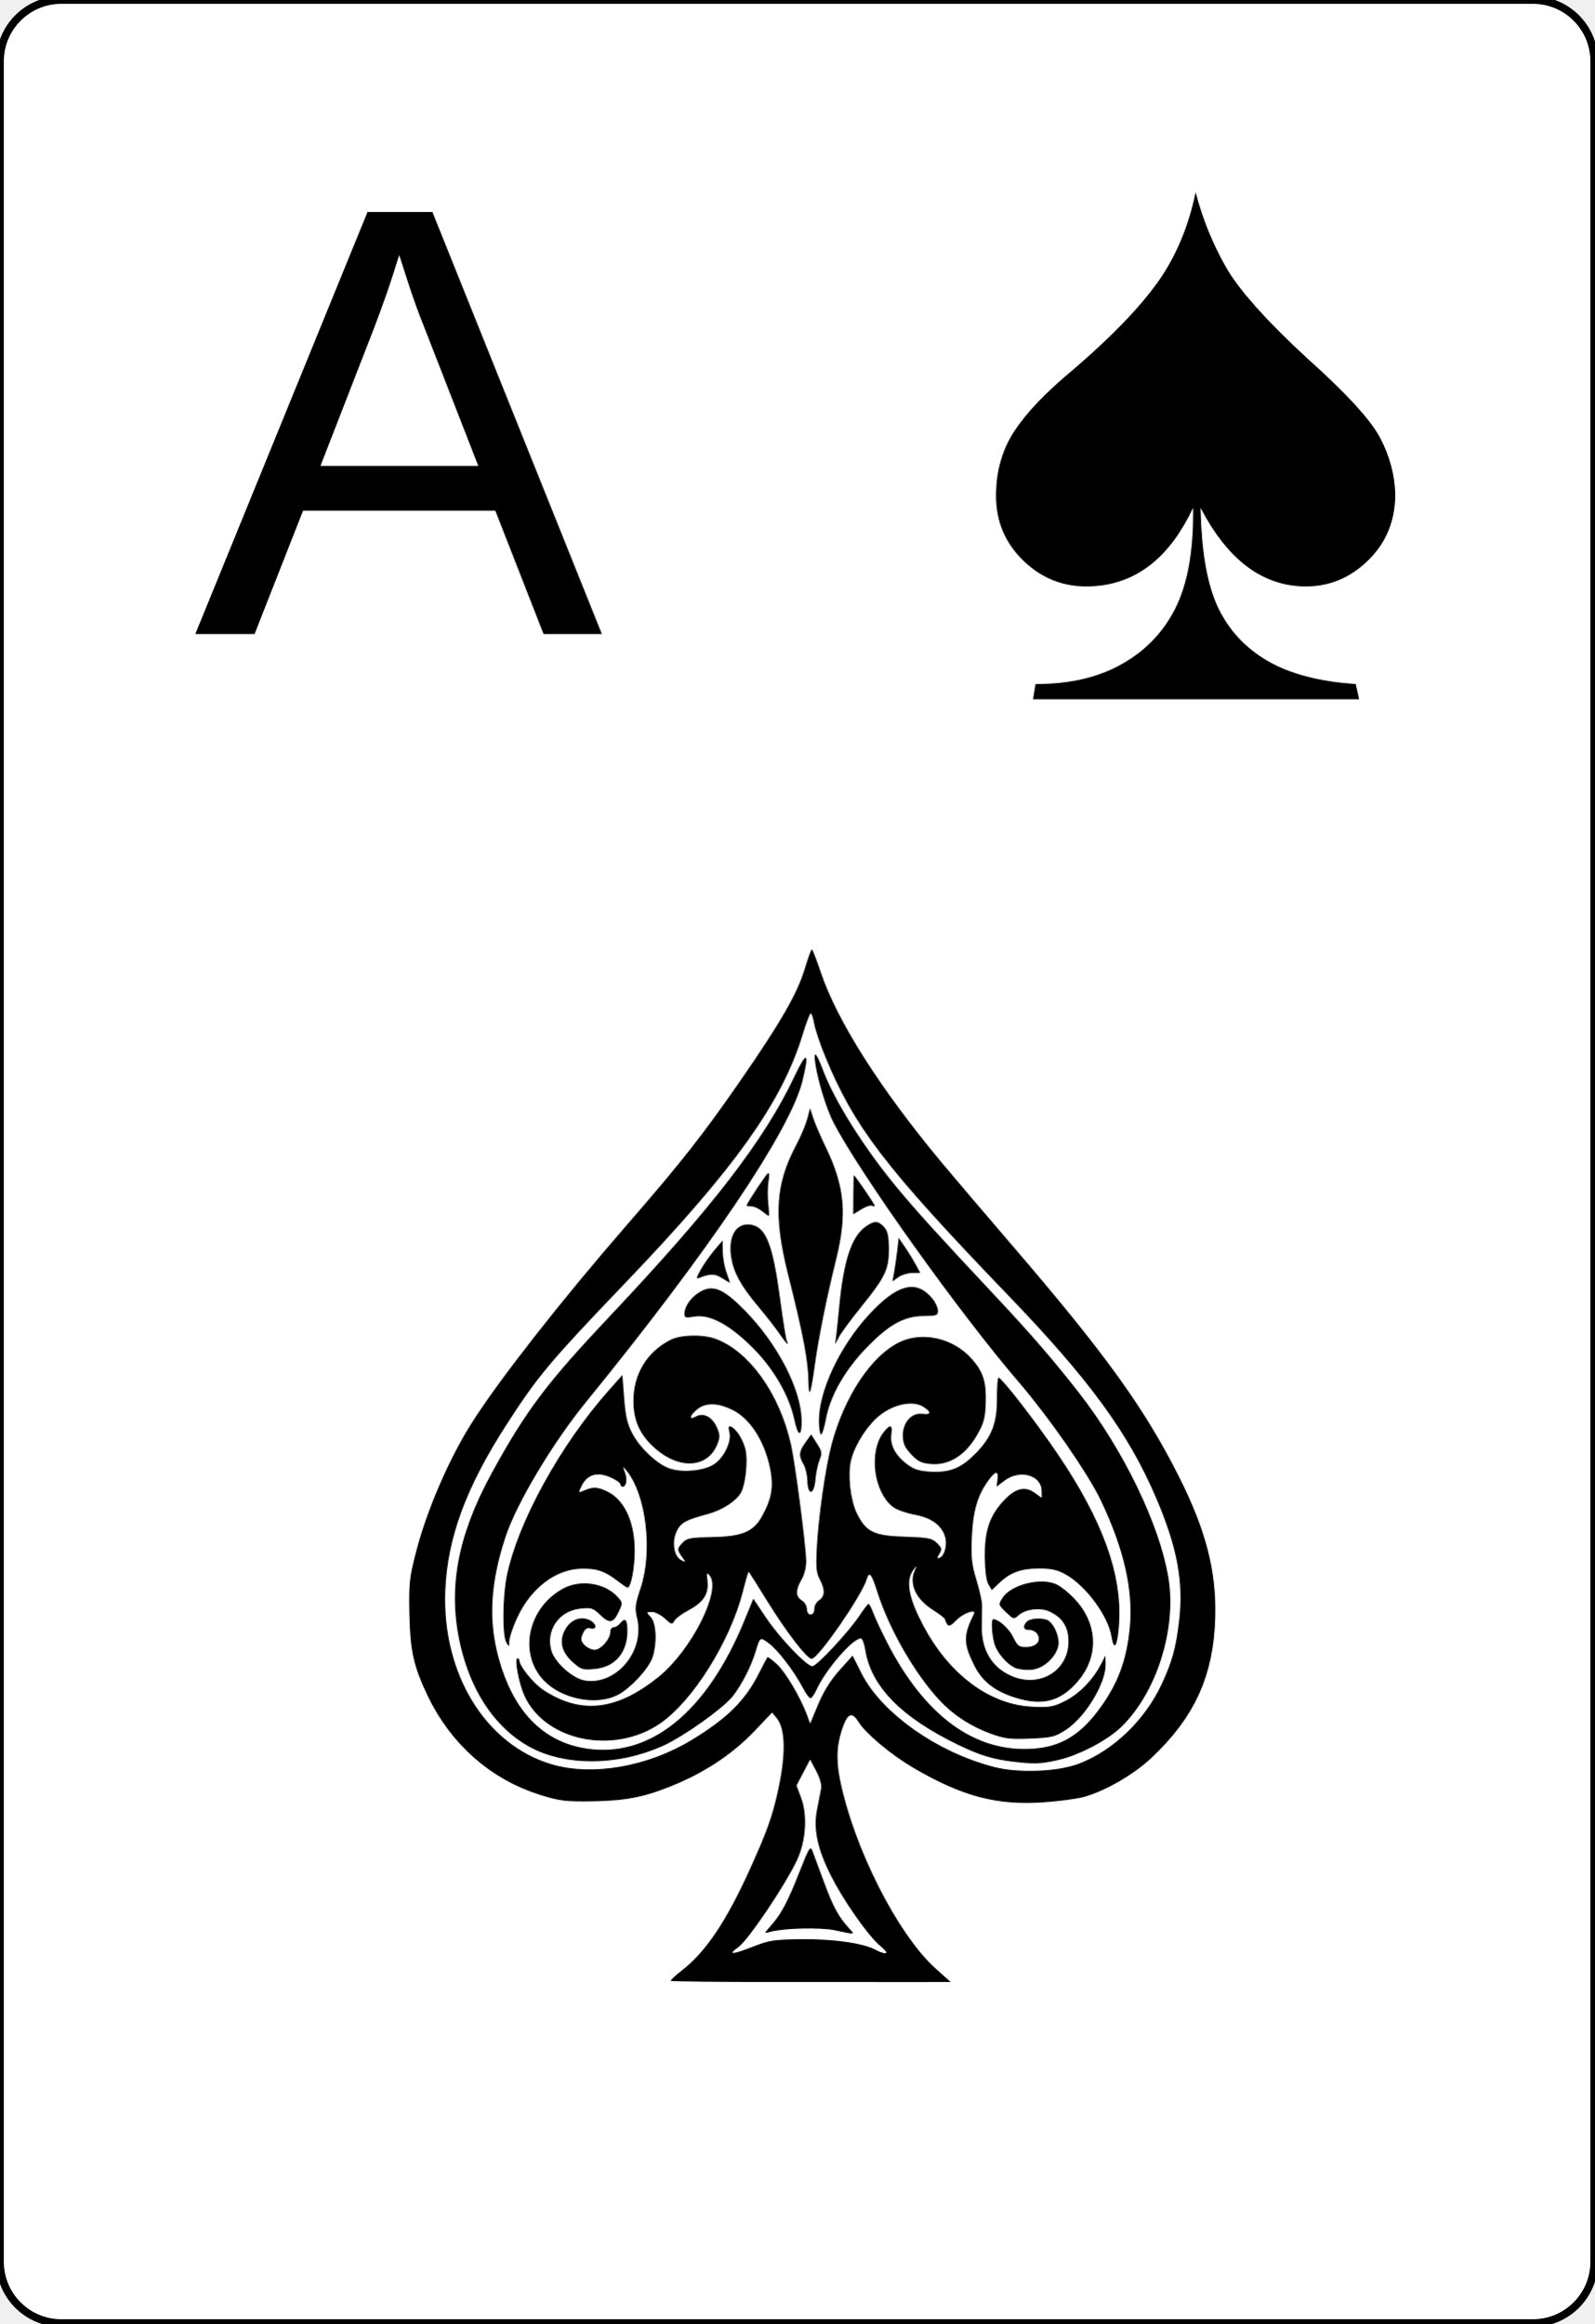
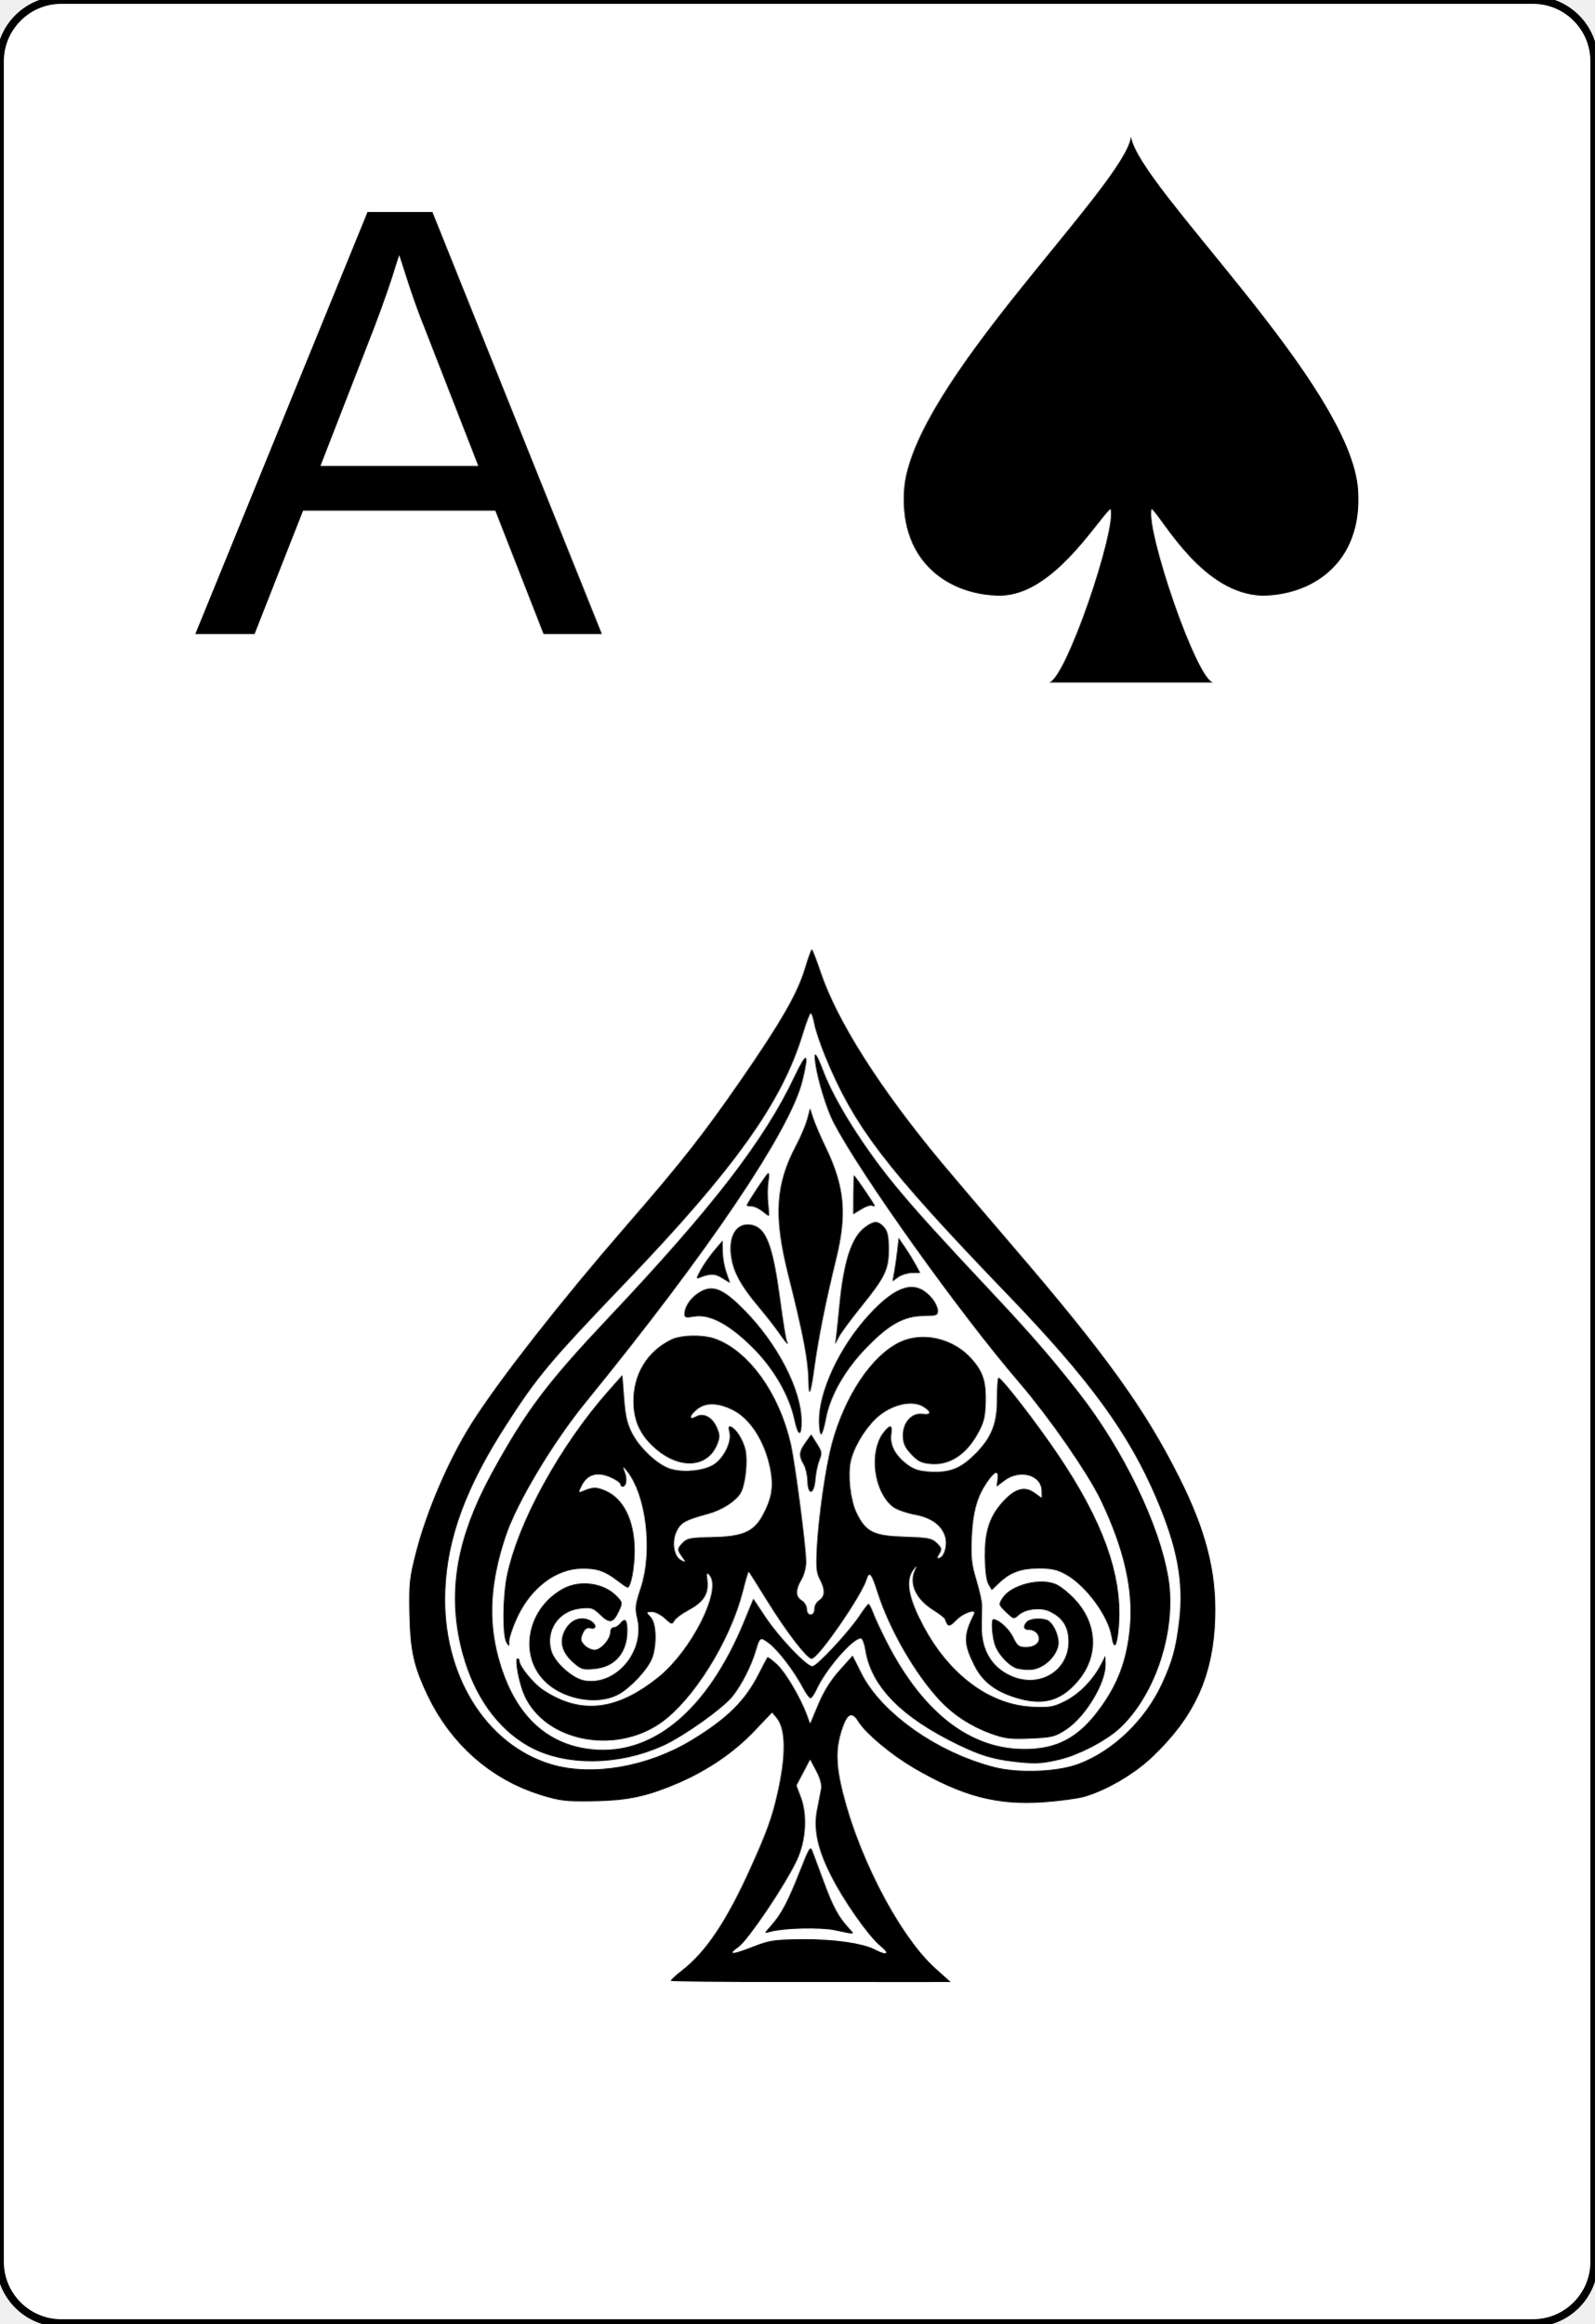
<svg xmlns="http://www.w3.org/2000/svg" width="208" height="303" viewBox="0 0 208 303">
  <rect width="208" height="303" rx="8" fill="#FFFFFF" stroke="#000000" strokeWidth="0.5" />
  <g transform="translate(22.4, 75)">
    <path d="m 79.5,183.521 c -7.826,-0.004 -14.295,-0.072 -14.375,-0.151 -0.081,-0.078 0.556,-0.684 1.416,-1.346 3.13,-2.41 5.827,-6.427 8.939,-13.312 2.139,-4.732 2.827,-6.631 3.538,-9.761 1.137,-5.009 1.1,-8.437 -0.106,-9.882 l -0.578,-0.693 -2.33,2.448 c -2.59,2.721 -5.961,5.038 -9.722,6.683 -4.12,1.802 -6.785,2.378 -11.31,2.446 -3.568,0.053 -4.337,-0.04 -6.887,-0.834 -6.438,-2.004 -11.655,-6.595 -14.694,-12.929 -1.831,-3.816 -2.298,-5.93 -2.387,-10.787 -0.072,-3.929 0.014,-4.693 0.907,-8.117 1.395,-5.347 4.254,-11.962 7.164,-16.579 3.537,-5.612 11.693,-16.027 20.313,-25.941 7.092,-8.157 9.95,-11.791 14.898,-18.945 5.264,-7.612 7.354,-11.261 8.351,-14.582 0.399,-1.328 0.797,-2.414 0.885,-2.415 0.088,-5.1e-5 0.604,1.319 1.146,2.932 2.156,6.414 7.733,15.195 15.82,24.905 1.44,1.729 5.632,6.653 9.316,10.942 12.066,14.047 17.16,21.119 21.66,30.072 3.485,6.932 4.859,12.276 4.695,18.249 -0.21,7.634 -2.655,13.027 -8.322,18.356 -2.334,2.195 -5.915,4.274 -8.761,5.087 -0.88,0.251 -3.262,0.574 -5.293,0.718 -6.082,0.43 -10.616,-0.762 -16.935,-4.451 -2.963,-1.73 -6.312,-4.525 -7.238,-6.039 -0.748,-1.224 -1.321,-1.146 -1.883,0.256 -0.944,2.358 -1.095,4.482 -0.521,7.315 1.792,8.834 7.522,20.148 12.442,24.569 l 1.988,1.786 -3.955,0.004 c -2.175,0.003 -10.358,5.4e-4 -18.184,-0.004 z m 12.99,-4.672 c -1.542,-1.233 -4.883,-5.992 -6.538,-9.312 -1.721,-3.453 -2.247,-5.989 -1.76,-8.486 0.2,-1.024 0.437,-2.239 0.527,-2.701 0.105,-0.539 -0.12,-1.379 -0.628,-2.343 l -0.792,-1.503 -0.888,1.691 -0.888,1.691 0.586,1.557 c 0.865,2.297 0.658,5.634 -0.505,8.148 -1.47,3.176 -6.396,10.49 -7.665,11.38 -1.486,1.042 -0.826,1.008 2.005,-0.103 2.04,-0.801 2.691,-0.897 6.292,-0.931 4.137,-0.039 7.912,0.498 9.559,1.359 1.532,0.801 1.932,0.544 0.695,-0.445 z m -5.933,-2.066 c -1.911,-0.417 -6.729,-0.297 -8.513,0.213 -0.791,0.226 -0.789,0.217 0.175,-0.875 1.327,-1.502 2.166,-3.093 3.738,-7.09 1.209,-3.074 1.364,-3.319 1.649,-2.596 0.173,0.439 0.86,2.284 1.526,4.099 1.167,3.178 1.893,4.507 3.299,6.033 0.737,0.8 0.779,0.795 -1.873,0.216 z M 118.364,155.044 c 4.476,-1.707 8.628,-5.698 10.81,-10.392 1.373,-2.954 1.861,-4.737 2.277,-8.32 0.583,-5.024 -0.265,-9.532 -2.997,-15.929 -3.611,-8.455 -8.685,-15.408 -19.291,-26.43 C 93.039,77.217 89.044,72.003 85.25,62.765 c -0.649,-1.581 -1.288,-3.488 -1.42,-4.237 -0.131,-0.749 -0.335,-1.357 -0.452,-1.35 -0.117,0.007 -0.582,1.223 -1.033,2.704 -2.715,8.906 -8.835,17.488 -23.073,32.356 -9.924,10.364 -11.469,12.202 -15.537,18.497 -5.315,8.223 -7.765,14.841 -8.039,21.719 -0.433,10.846 5.25,20.117 13.9,22.675 5.289,1.564 12.55,0.295 18.271,-3.193 4.596,-2.802 6.936,-5.115 8.705,-8.602 0.569,-1.121 1.086,-2.102 1.15,-2.179 0.063,-0.077 0.64,0.348 1.281,0.945 1.123,1.045 3.089,4.385 3.904,6.63 l 0.392,1.08 1.055,-2.522 c 0.701,-1.674 1.632,-3.164 2.772,-4.433 l 1.717,-1.911 1.148,2.285 c 2.619,5.215 9.929,10.372 17.373,12.258 3.182,0.806 8.258,0.602 10.998,-0.443 z m -8.513,-0.248 c -2.71,-0.322 -4.411,-0.841 -7.239,-2.21 -7.434,-3.6 -11.354,-7.601 -12.114,-12.366 -0.134,-0.838 -0.394,-1.521 -0.578,-1.518 -1.091,0.016 -4.593,4.072 -5.8,6.717 -0.274,0.6 -0.623,1.092 -0.776,1.095 -0.153,0.003 -0.598,-0.606 -0.99,-1.351 -1.133,-2.158 -3.246,-4.932 -4.412,-5.795 -1.177,-0.871 -1.173,-0.873 -1.732,0.986 -0.598,1.988 -1.823,4.386 -3.017,5.903 -1.218,1.548 -6.374,5.222 -9.021,6.428 -5.947,2.71 -12.95,2.738 -17.656,0.071 -4.032,-2.285 -7.05,-6.518 -8.552,-11.993 -2.123,-7.739 -0.942,-15.025 3.849,-23.745 4.413,-8.031 7.138,-11.648 15.262,-20.254 13.469,-14.267 20.243,-23.052 24.166,-31.34 1.63,-3.444 1.992,-3.268 1.07,0.521 -1.575,6.473 -12.141,22.15 -28.279,41.957 -4.349,5.338 -9.035,13.187 -10.472,17.54 -1.974,5.98 -2.259,10.796 -0.931,15.721 1.887,7.001 5.788,11.042 11.495,11.909 8.277,1.258 15.681,-4.739 20.583,-16.672 l 1.183,-2.881 1.623,2.43 c 1.761,2.637 5.339,6.392 6.081,6.381 0.569,-0.008 4.757,-4.507 6.135,-6.591 0.558,-0.843 1.094,-1.538 1.191,-1.544 0.097,-0.006 0.378,0.528 0.624,1.188 0.246,0.659 1.025,2.329 1.73,3.712 4.995,9.793 11.616,14.596 19.275,13.98 3.406,-0.274 5.868,-1.722 8.248,-4.852 2.579,-3.391 3.798,-6.562 4.213,-10.955 0.461,-4.879 -0.77,-10.259 -3.791,-16.581 -1.694,-3.543 -6.705,-10.765 -10.683,-15.396 -7.777,-9.053 -20.649,-27.077 -24.186,-33.866 -0.917,-1.76 -2.1,-5.62 -2.389,-7.797 -0.234,-1.759 0.124,-1.401 1.066,1.067 1.535,4.023 5.327,10.038 9.525,15.109 2.631,3.179 5.534,6.381 12.821,14.143 4.696,5.002 7.671,8.441 11.04,12.762 5.762,7.389 10.498,17.183 11.636,24.065 1.112,6.718 -1.573,15.125 -6.249,19.565 -1.824,1.732 -5.447,3.616 -8.131,4.227 -2.285,0.52 -3.09,0.552 -5.819,0.228 z m -2.841,-3.603 c -2.727,-0.992 -5.001,-2.462 -6.811,-4.402 -3.217,-3.449 -6.565,-9.253 -8.095,-14.034 -0.801,-2.502 -1.082,-2.866 -1.4,-1.812 -0.653,2.169 -6.35,10.413 -7.203,10.423 -0.605,0.008 -3.242,-3.41 -5.753,-7.456 -1.301,-2.096 -2.408,-3.852 -2.459,-3.902 -0.051,-0.05 -0.387,1.078 -0.746,2.505 -1.642,6.524 -6.544,14.355 -10.819,17.286 -6.034,4.136 -14.975,2.314 -17.701,-3.608 -0.726,-1.577 -1.347,-4.888 -0.918,-4.894 0.147,-0.003 0.27,0.144 0.272,0.324 0.011,0.714 1.842,2.958 3.089,3.786 4.894,3.247 9.614,2.718 15.057,-1.687 4.255,-3.443 8.195,-11.212 6.686,-13.182 -0.391,-0.51 -0.425,-0.432 -0.301,0.693 0.184,1.67 -0.543,2.783 -2.486,3.804 -0.84,0.441 -1.666,1.059 -1.836,1.373 -0.283,0.524 -0.386,0.499 -1.245,-0.299 -0.515,-0.478 -1.276,-0.865 -1.692,-0.859 -0.743,0.011 -0.745,0.022 -0.145,0.666 0.729,0.782 0.853,3.335 0.253,5.204 -0.483,1.506 -2.944,4.158 -4.633,4.995 -2.833,1.403 -7.339,0.471 -9.633,-1.992 -3.286,-3.53 -1.997,-9.456 2.597,-11.936 2.206,-1.191 5.338,-0.742 6.996,1.003 0.777,0.818 0.783,0.86 0.271,1.976 -0.716,1.561 -1.222,1.661 -2.434,0.485 -0.951,-0.923 -1.17,-0.991 -2.641,-0.828 -2.785,0.31 -4.508,2.847 -3.733,5.498 0.444,1.519 2.769,3.598 4.322,3.866 4.075,0.702 7.884,-3.797 6.854,-8.094 -0.321,-1.339 -0.268,-1.8 0.462,-3.985 1.6,-4.794 0.705,-12.203 -1.846,-15.287 -0.504,-0.61 -0.512,-0.6 -0.198,0.241 0.34,0.91 0.18,1.848 -0.317,1.855 -0.158,0.003 -0.289,-0.147 -0.292,-0.333 -0.003,-0.185 -0.607,-0.596 -1.343,-0.912 -1.677,-0.721 -2.968,-0.34 -3.678,1.084 -0.465,0.933 -0.46,0.97 0.101,0.731 1.329,-0.569 1.799,-0.577 3.006,-0.055 2.339,1.013 3.749,3.86 3.791,7.656 0.025,2.296 -0.477,4.989 -0.931,4.995 -0.093,0.002 -0.718,-0.419 -1.389,-0.934 -1.615,-1.241 -2.633,-1.579 -4.636,-1.54 -3.343,0.064 -6.596,2.542 -8.368,6.376 -0.574,1.241 -1.042,2.622 -1.041,3.069 0.002,0.774 -0.016,0.782 -0.387,0.176 -0.537,-0.879 -0.501,-5.9 0.062,-8.678 1.417,-6.985 6.993,-17.112 13.367,-24.278 l 1.715,-1.928 0.232,3.024 c 0.182,2.371 0.416,3.371 1.085,4.631 1.04,1.959 3.309,4.051 4.953,4.567 1.796,0.563 4.64,0.225 5.847,-0.695 1.256,-0.958 2.147,-2.935 1.84,-4.085 -0.161,-0.604 -0.111,-0.815 0.171,-0.725 0.681,0.216 1.616,1.668 1.939,3.013 0.33,1.372 0.023,4.421 -0.558,5.546 -0.581,1.125 -2.452,2.35 -4.376,2.865 -2.934,0.785 -3.534,1.124 -4.071,2.299 -0.627,1.373 -0.323,3.22 0.609,3.7 0.627,0.324 0.632,0.308 0.117,-0.403 -0.683,-0.945 -0.676,-1.102 0.091,-1.892 0.545,-0.562 1.067,-0.66 3.766,-0.706 3.959,-0.068 5.432,-0.676 6.571,-2.713 1.247,-2.229 1.53,-3.841 1.079,-6.136 -0.712,-3.62 -2.622,-6.612 -4.942,-7.745 -1.933,-0.944 -3.486,-0.964 -4.6,-0.06 -1.01,0.819 -1.113,1.456 -0.15,0.921 0.979,-0.543 2.139,0.063 2.733,1.428 0.419,0.962 0.426,1.267 0.055,2.194 -1.229,3.069 -4.825,3.36 -8,0.648 -2.029,-1.733 -2.929,-3.621 -2.952,-6.195 -0.033,-3.586 1.769,-6.553 4.923,-8.108 1.256,-0.619 4.043,-0.694 5.635,-0.151 4.443,1.514 8.515,7.152 10.008,13.855 0.553,2.483 1.951,13.204 1.979,15.174 0.011,0.801 -0.24,1.81 -0.606,2.431 -0.795,1.348 -0.781,2.22 0.041,2.718 0.357,0.215 0.653,0.718 0.659,1.118 0.006,0.431 0.207,0.723 0.493,0.719 0.286,-0.004 0.478,-0.302 0.471,-0.733 -0.006,-0.399 0.276,-0.911 0.626,-1.137 0.773,-0.499 0.797,-1.386 0.076,-2.731 -0.441,-0.823 -0.511,-1.575 -0.381,-4.076 0.209,-4.004 1.139,-10.505 1.927,-13.483 1.669,-6.302 5.231,-11.649 8.918,-13.39 3.004,-1.419 7.02,-0.473 9.387,2.21 1.505,1.706 1.914,3.015 1.815,5.807 -0.07,1.964 -0.251,2.612 -1.176,4.203 -1.476,2.539 -3.58,3.869 -5.867,3.708 -1.327,-0.093 -1.766,-0.3 -2.67,-1.257 -0.853,-0.903 -1.086,-1.421 -1.101,-2.45 -0.026,-1.72 1.149,-3.033 2.548,-2.849 1.161,0.153 1.211,-0.219 0.123,-0.91 -1.297,-0.822 -3.629,-0.412 -5.497,0.966 -1.66,1.225 -3.381,3.839 -3.92,5.956 -0.476,1.866 -0.099,5.285 0.774,7.022 1.201,2.39 2.199,2.869 6.241,2.997 3.033,0.096 3.537,0.196 4.185,0.825 0.643,0.625 0.685,0.802 0.326,1.396 -0.34,0.563 -0.338,0.655 0.014,0.532 0.617,-0.215 1.011,-1.642 0.738,-2.667 -0.408,-1.53 -1.791,-2.555 -3.98,-2.951 -1.091,-0.197 -2.367,-0.652 -2.836,-1.009 -2.514,-1.917 -3.199,-7.167 -1.267,-9.701 0.881,-1.155 1.24,-1.082 1.049,0.214 -0.203,1.381 0.544,2.791 2.079,3.926 0.921,0.681 1.605,0.889 3.148,0.959 2.484,0.112 3.934,-0.499 5.838,-2.46 2.051,-2.113 2.735,-3.918 2.715,-7.158 -0.009,-1.457 0.087,-2.652 0.214,-2.655 0.397,-0.009 4.82,5.692 7.639,9.847 5.977,8.811 8.528,15.86 8.079,22.325 -0.202,2.91 -0.65,3.631 -0.988,1.589 -0.442,-2.676 -3.31,-6.575 -5.925,-8.056 -1.134,-0.642 -1.878,-0.808 -3.601,-0.805 -2.338,0.005 -3.72,0.533 -5.246,2.002 l -0.843,0.812 -0.442,-0.749 c -0.282,-0.478 -0.453,-1.794 -0.473,-3.641 -0.036,-3.37 0.645,-5.355 2.517,-7.335 1.484,-1.57 2.723,-1.876 3.972,-0.981 l 0.938,0.672 -0.014,-0.924 c -0.031,-2.063 -2.873,-2.824 -4.866,-1.304 l -1.012,0.772 0.128,-0.974 c 0.166,-1.263 -0.388,-1.06 -1.456,0.534 -1.242,1.853 -1.769,3.833 -1.903,7.155 -0.103,2.527 0.003,3.47 0.608,5.454 0.403,1.32 0.733,2.797 0.735,3.283 0.002,0.486 -0.014,1.716 -0.034,2.732 -0.061,3.065 1.295,5.366 3.821,6.486 3.718,1.649 7.542,-0.681 7.484,-4.561 -0.027,-1.82 -0.755,-2.974 -2.387,-3.788 -1.208,-0.602 -3.232,-0.377 -4.128,0.459 -0.601,0.56 -0.657,0.546 -1.64,-0.408 -1.003,-0.973 -1.01,-1.001 -0.472,-1.849 1.134,-1.788 5.145,-2.76 7.167,-1.736 0.481,0.243 1.417,0.989 2.08,1.656 3.209,3.23 3.457,7.606 0.619,10.929 -2.285,2.675 -4.653,3.282 -8.277,2.121 -2.613,-0.837 -4.235,-2.124 -5.254,-4.168 -1.437,-2.881 -1.443,-3.914 -0.044,-6.735 0.343,-0.692 -1.401,-0.085 -2.24,0.779 -0.743,0.765 -1.037,0.902 -1.247,0.581 -0.151,-0.231 -0.279,-0.523 -0.284,-0.649 -0.004,-0.126 -0.723,-0.681 -1.596,-1.234 -2.233,-1.415 -3.149,-3.435 -2.343,-5.169 0.317,-0.683 0.312,-0.685 -0.162,-0.076 -1.078,1.388 -0.679,3.647 1.304,7.37 3.392,6.371 8.678,10.271 14.246,10.51 2.255,0.097 2.711,0.013 4.277,-0.782 1.801,-0.915 3.588,-2.753 4.617,-4.75 l 0.584,-1.134 0.028,1.124 c 0.06,2.418 -2.598,6.838 -5.113,8.506 -1.47,0.975 -1.832,1.067 -4.666,1.193 -2.591,0.115 -3.385,0.023 -5.067,-0.589 z m 3.408,-8.52 c -0.92,-0.165 -2.358,-1.569 -2.924,-2.856 -0.45,-1.022 -0.665,-3.616 -0.3,-3.621 0.694,-0.01 2.061,1.213 2.599,2.328 0.564,1.167 0.764,1.318 1.728,1.304 1.311,-0.019 1.989,-0.84 1.412,-1.708 -0.204,-0.306 -0.676,-0.541 -1.051,-0.521 -0.751,0.039 -0.9,-0.475 -0.311,-1.081 0.408,-0.42 1.797,-0.538 2.65,-0.226 0.705,0.259 1.487,1.783 1.504,2.932 0.017,1.107 -0.94,2.468 -2.215,3.152 -0.891,0.478 -1.672,0.553 -3.092,0.298 z m -58.103,-0.881 c -1.506,-1.349 -1.824,-2.856 -0.918,-4.353 0.723,-1.194 1.942,-1.647 3.085,-1.147 0.959,0.42 1.093,1.334 0.163,1.105 -0.461,-0.113 -0.738,0.076 -1.005,0.687 -0.311,0.71 -0.275,0.943 0.223,1.478 0.326,0.349 0.921,0.63 1.323,0.624 0.823,-0.012 2.041,-1.409 2.028,-2.323 -0.005,-0.33 0.19,-0.602 0.434,-0.606 0.243,-0.003 0.619,-0.226 0.835,-0.495 0.653,-0.812 0.956,-0.564 0.976,0.799 0.044,2.931 -1.548,4.863 -4.224,5.125 -1.612,0.158 -1.815,0.096 -2.919,-0.894 z m 30.625,-23.633 c -0.017,-0.751 -0.244,-1.724 -0.503,-2.162 -0.662,-1.119 -0.617,-1.644 0.244,-2.848 l 0.752,-1.052 0.749,1.173 c 0.674,1.056 0.708,1.273 0.341,2.179 -0.225,0.553 -0.463,1.694 -0.529,2.534 -0.16,2.026 -1.008,2.168 -1.054,0.176 z m -1.688,-7.927 c -0.694,-3.272 -2.796,-6.86 -5.647,-9.639 -3.009,-2.934 -5.472,-4.207 -7.464,-3.858 -1.062,0.186 -1.253,0.133 -1.251,-0.347 0.005,-0.893 0.722,-2.007 1.738,-2.698 1.842,-1.254 3.202,-0.761 6.138,2.223 4.287,4.357 7.364,10.301 7.424,14.343 0.033,2.208 -0.467,2.195 -0.938,-0.023 z m 3.194,0.191 c -0.051,-3.897 2.669,-9.734 6.467,-13.882 3.743,-4.088 6.26,-4.729 8.368,-2.13 0.376,0.464 0.688,1.154 0.694,1.534 0.009,0.628 -0.157,0.692 -1.837,0.707 -2.581,0.023 -4.511,1.085 -7.442,4.094 -2.831,2.908 -4.778,6.311 -5.329,9.316 -0.206,1.122 -0.492,2.042 -0.636,2.044 -0.144,0.003 -0.272,-0.755 -0.284,-1.683 z m -1.366,-5.167 c -0.042,-2.814 -0.654,-6.043 -2.65,-13.975 -1.925,-7.652 -1.672,-11.795 1.031,-16.891 0.6,-1.131 1.257,-2.684 1.46,-3.451 l 0.369,-1.394 0.416,1.279 c 0.229,0.704 0.945,2.374 1.593,3.712 2.522,5.211 2.861,8.796 1.393,14.732 -1.28,5.178 -2.322,10.367 -2.816,14.025 -0.473,3.505 -0.763,4.219 -0.796,1.963 z m -3.788,-6.3 c -0.499,-0.73 -1.755,-2.338 -2.792,-3.574 -2.306,-2.748 -3.254,-4.514 -3.529,-6.573 -0.365,-2.734 0.787,-4.444 2.728,-4.048 1.875,0.383 2.753,2.687 3.685,9.674 0.384,2.878 0.786,5.369 0.893,5.537 0.107,0.168 0.133,0.306 0.058,0.307 -0.075,10e-4 -0.545,-0.595 -1.044,-1.324 z m 7.391,0.426 c 0.068,-0.531 0.264,-2.414 0.434,-4.184 0.549,-5.71 1.585,-8.859 3.336,-10.146 1.174,-0.862 1.697,-0.869 2.478,-0.029 0.484,0.52 0.626,1.143 0.642,2.803 0.025,2.713 -0.444,3.71 -3.548,7.55 -1.347,1.667 -2.678,3.467 -2.958,4.002 l -0.508,0.972 z m -14.894,-7.682 c -0.918,-0.577 -1.543,-0.584 -2.914,-0.035 -0.487,0.195 -0.469,0.059 0.139,-1.045 0.384,-0.698 1.185,-1.843 1.78,-2.544 l 1.082,-1.275 0.022,1.459 c 0.012,0.802 0.241,2.052 0.509,2.778 0.268,0.725 0.458,1.309 0.421,1.296 -0.037,-0.012 -0.504,-0.298 -1.04,-0.634 z M 94.267,90.881 c 0.123,-0.692 0.305,-1.973 0.404,-2.846 l 0.18,-1.587 0.853,1.251 c 0.469,0.688 1.103,1.717 1.408,2.287 l 0.555,1.036 -1.061,0.016 c -0.584,0.009 -1.399,0.26 -1.813,0.559 l -0.751,0.543 z M 77.007,82.964 c -0.422,-0.341 -1.041,-0.617 -1.375,-0.612 -0.334,0.005 -0.608,-0.053 -0.609,-0.129 -0.004,-0.246 2.494,-4.029 2.781,-4.212 0.155,-0.099 0.184,0.384 0.066,1.088 -0.117,0.696 -0.131,1.994 -0.032,2.884 0.099,0.89 0.125,1.615 0.059,1.61 -0.067,-0.005 -0.467,-0.288 -0.889,-0.629 z M 88.932,80.841 c 0.007,-1.398 0.044,-2.543 0.082,-2.544 0.129,-0.005 2.72,3.779 2.723,3.976 0.002,0.108 -0.148,0.107 -0.332,-0.003 -0.184,-0.11 -0.819,0.095 -1.41,0.456 l -1.075,0.656 z" style="fill:#000000" />
  </g>
+   <g transform="scale(1.4) translate(22, -18)">
+     <g transform="matrix(2.648679,0,0,2.421718,83.41089,57.36599) translate(0, -0.5)">
+       <path d="M 7.989,3.103 C 7.747,-0.954 0.242,-8.59 0,-10.5 c -0.242,1.909 -7.747,9.545 -7.989,13.603 -0.169,2.868 1.695,4.057 3.39,4.057 1.835,-0.022 3.351,-2.801 3.873,-3.341 0.242,0.716 -1.603,6.682 -2.179,6.682 l 5.811,0 C 2.33,10.501 0.485,4.535 0.727,3.819 1.184,4.315 2.524,7.077 4.601,7.16 6.295,7.159 8.158,5.971 7.989,3.103 z" fill="#000000" />
+     </g>
+   </g>
  <g fill="#000000" stroke="none" text-anchor="middle" dominant-baseline="middle" font-family="Arial">
    <text font-size="80" x="52" y="60">A</text>
-     <text font-size="110" x="156" y="60">♠</text>
  </g>
</svg>
